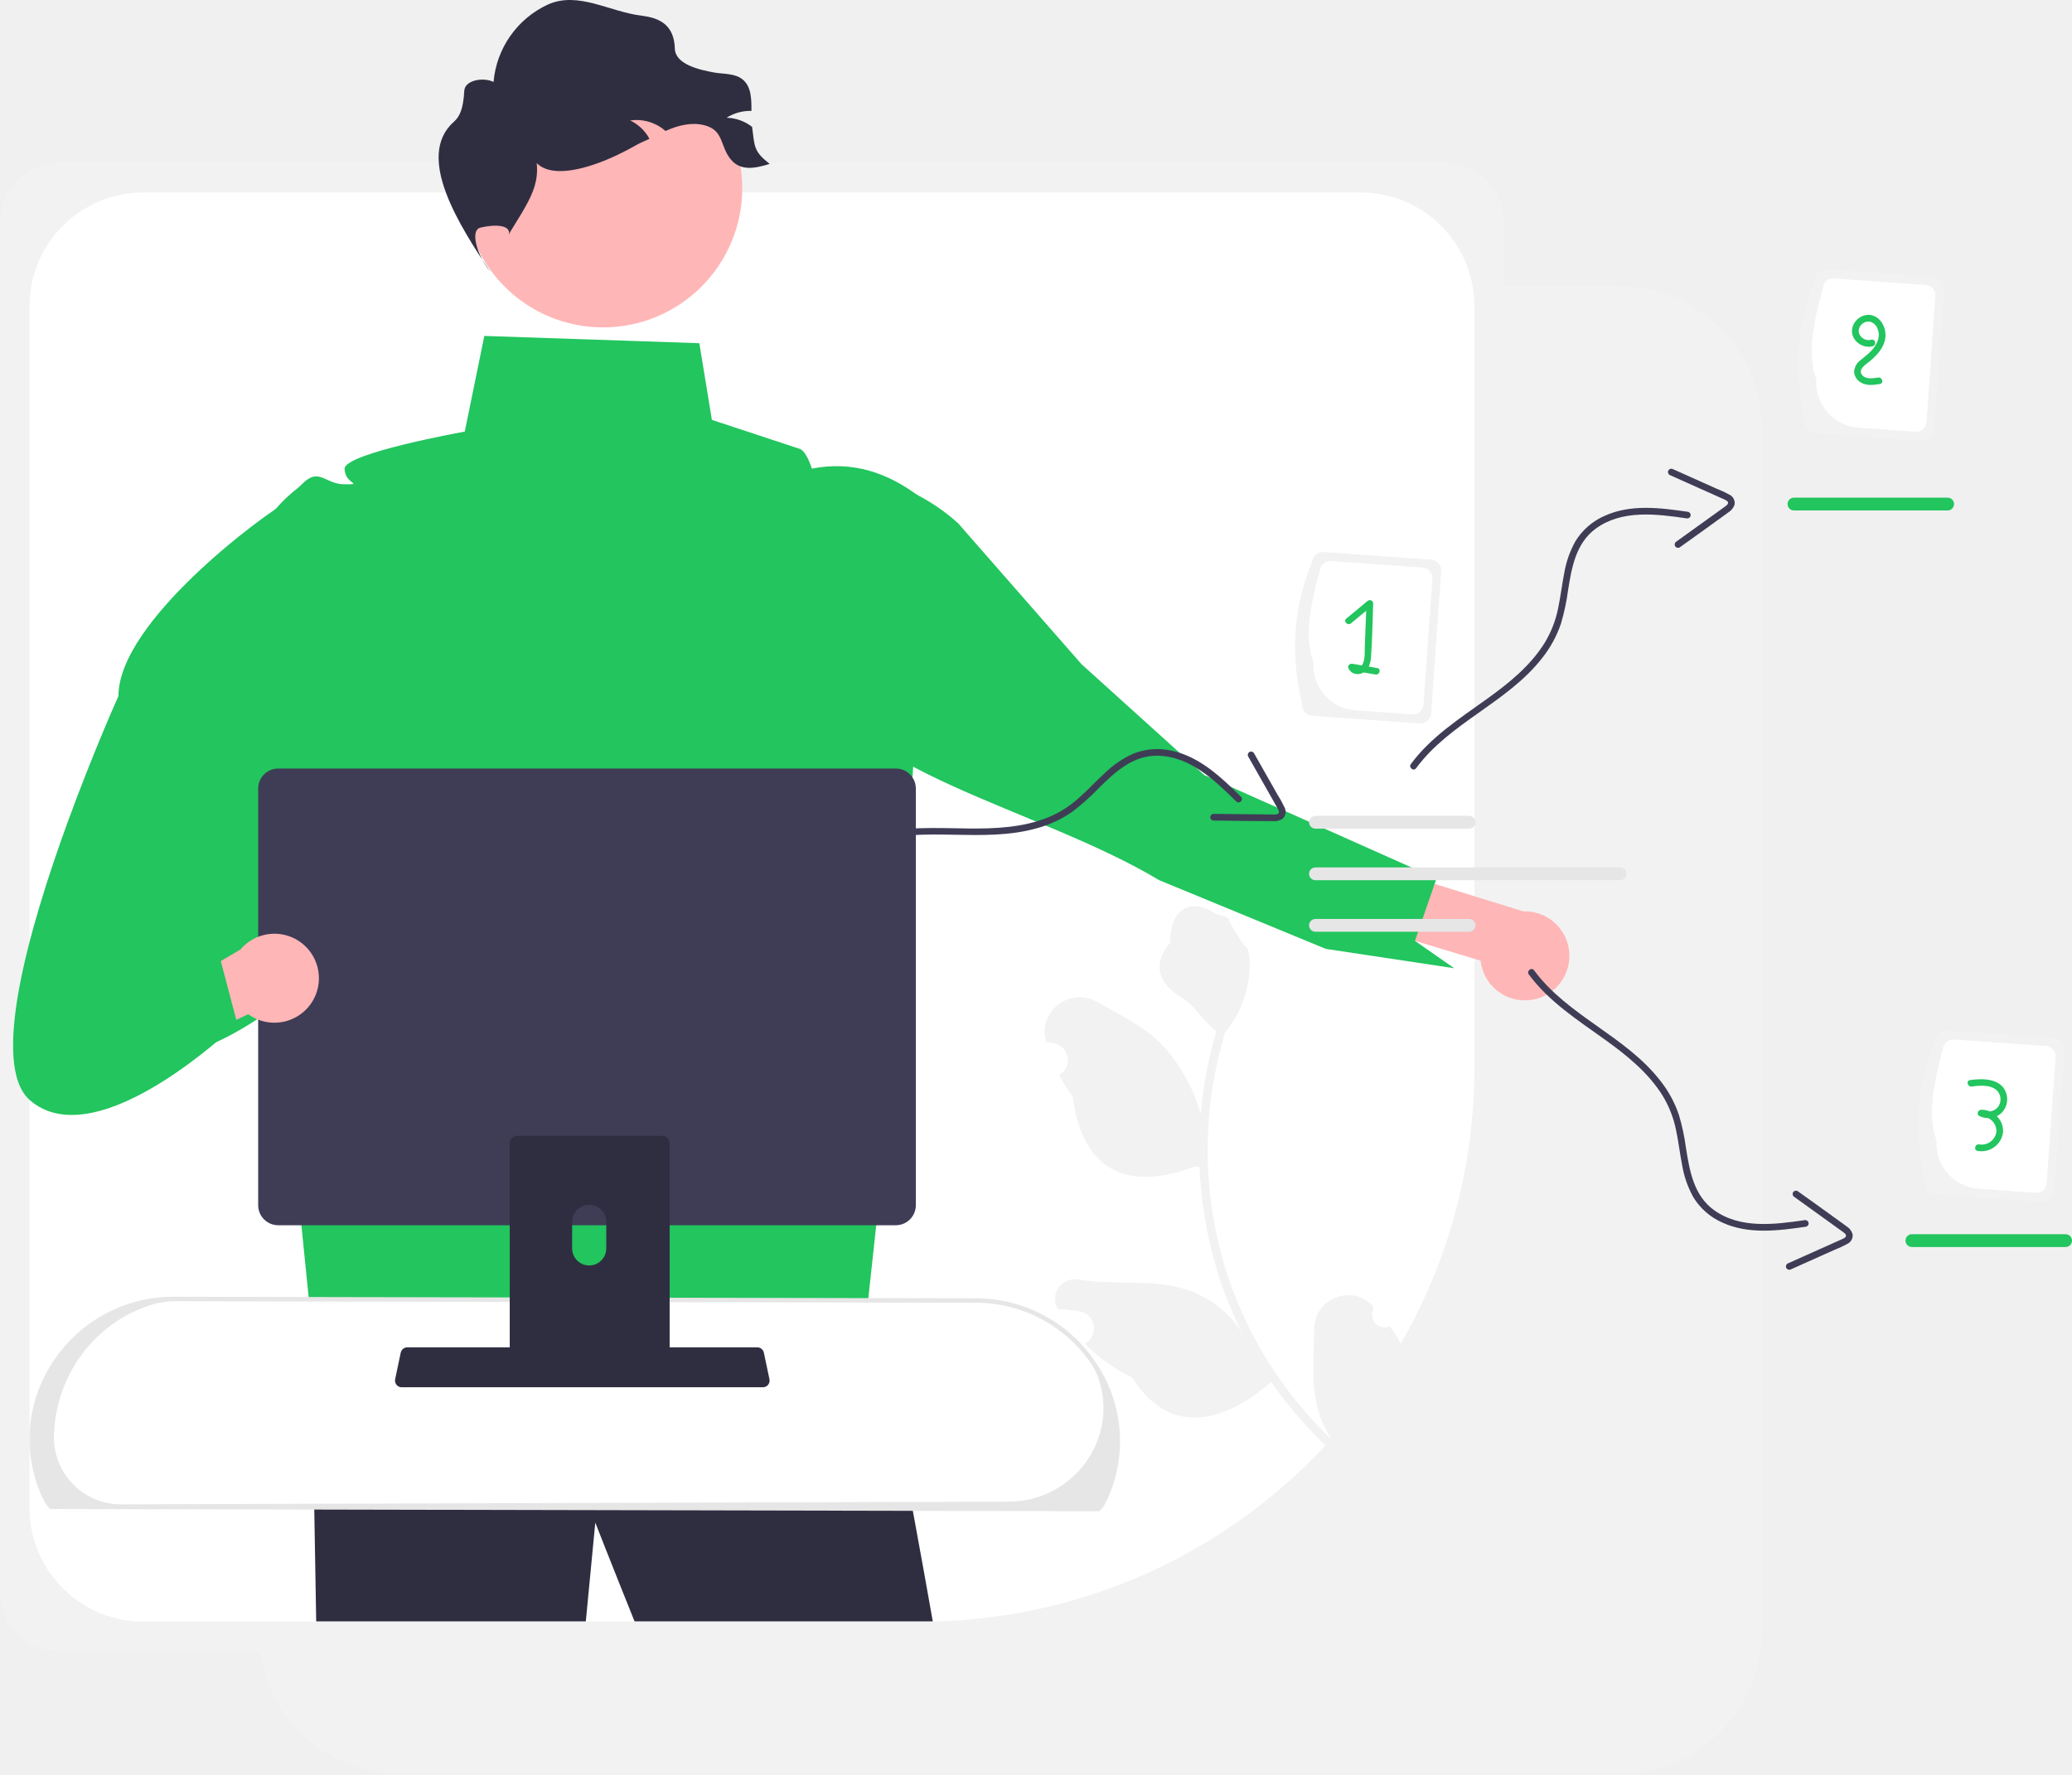
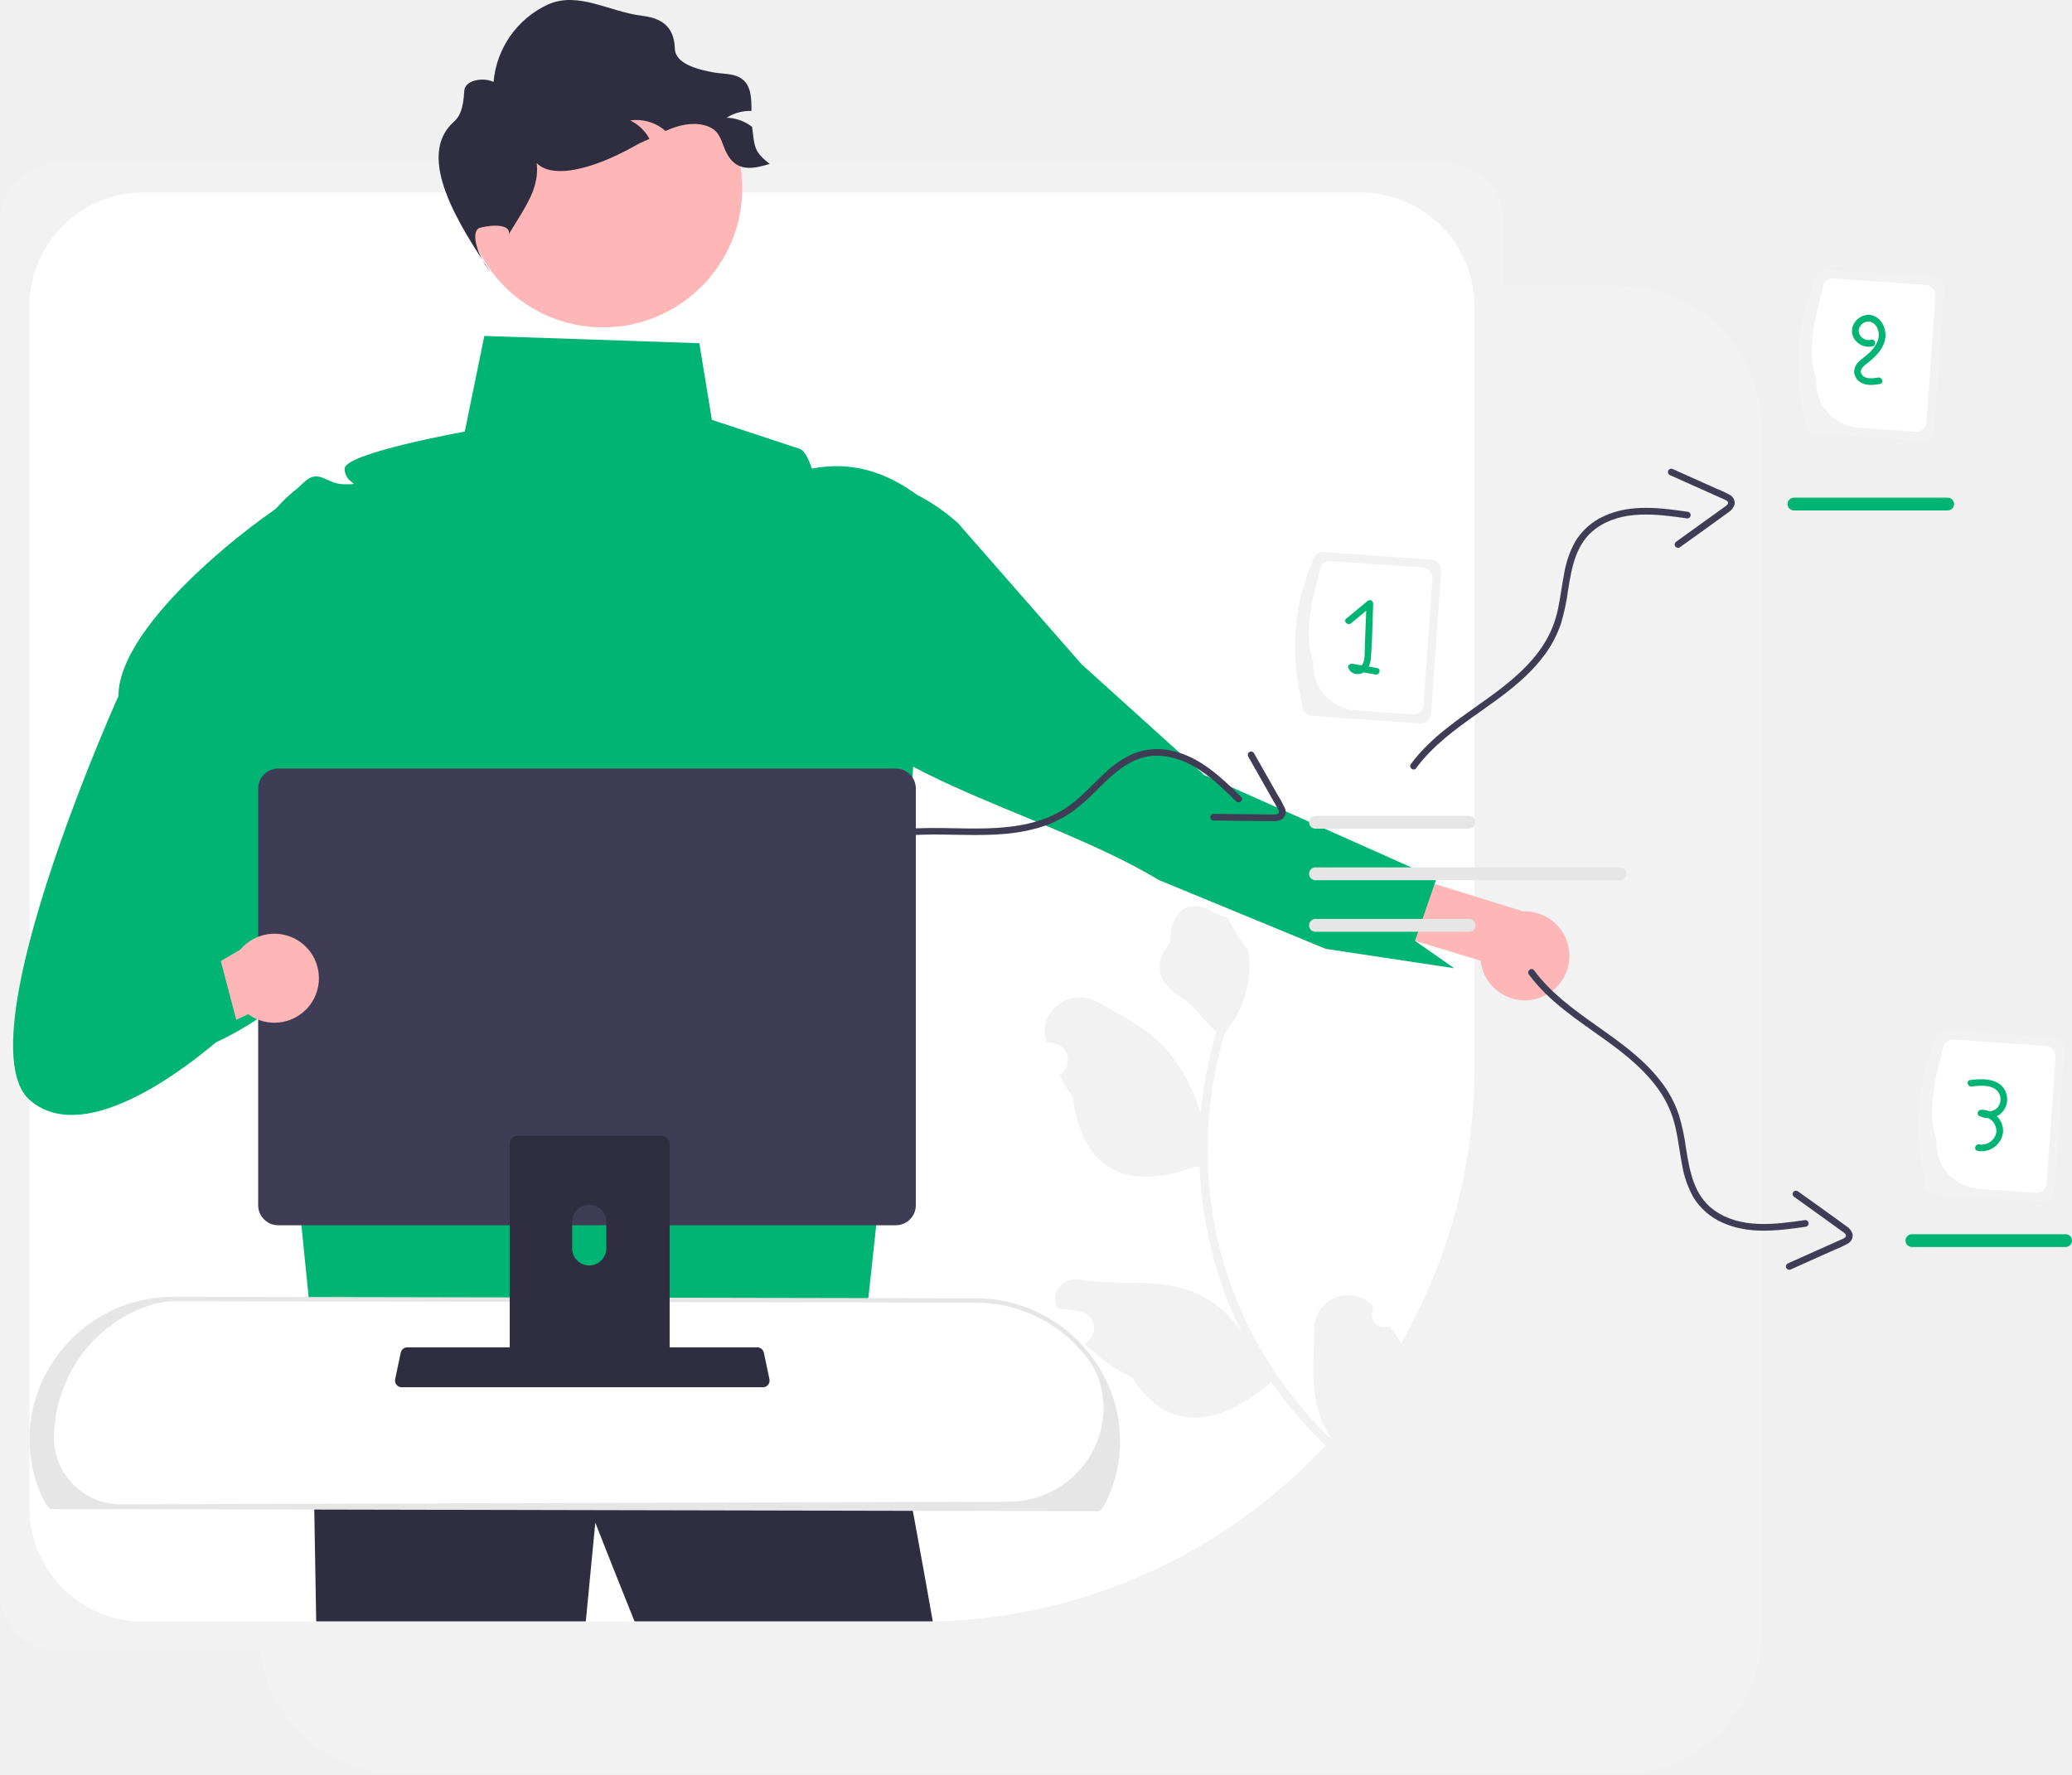
<svg xmlns="http://www.w3.org/2000/svg" data-name="Layer 1" width="930.986" height="797.335" viewBox="0 0 930.986 797.335">
  <path d="M861.776,179.892h-63.256v539.294A64.432,64.432,0,0,1,734.088,783.619H250.469v.617a64.432,64.432,0,0,0,64.432,64.432h546.875a64.432,64.432,0,0,0,64.432-64.432V244.325A64.432,64.432,0,0,0,861.776,179.892Z" transform="translate(-134.5071 -51.33254)" fill="#f2f2f2" />
  <rect y="73.237" width="675.74" height="668.775" rx="26.744" fill="#f2f2f2" />
  <path d="M198.94,137.82A51.182,51.182,0,0,0,147.758,189.002V728.913a51.182,51.182,0,0,0,51.182,51.182H547.969c137.534,0,249.027-111.493,249.027-249.027V189.002a51.182,51.182,0,0,0-51.182-51.182Z" transform="translate(-134.5071 -51.33254)" fill="#fff" />
  <path d="M825.034,500.156a20.028,20.028,0,0,1-25.256-17.105L704.214,454.191l1.484-28.396L818.951,460.903a20,20,0,0,1,6.083,39.253Z" transform="translate(-134.5071 -51.33254)" fill="#ffb6b6" />
-   <path d="M503.287,353.679c-9.676-8.075,4.493-48.099.672-59.7q-.343-1.053-.652-2.113a6.776,6.776,0,0,1,.274-4.532l35.918-16.895a87.253,87.253,0,0,1,25.485,16.022l55.487,63.374,55.124,49.786,24.188,10.783,80.151,35.749-.831,2.396-.007.007-8.81,25.587-0.0.014,17.624,12.286-57.699-8.692-38.16-15.741L655.307,446.857C601.055,414.207,511.795,397.284,503.287,353.679Z" transform="translate(-134.5071 -51.33254)" fill="#22c55e" />
+   <path d="M503.287,353.679c-9.676-8.075,4.493-48.099.672-59.7q-.343-1.053-.652-2.113a6.776,6.776,0,0,1,.274-4.532l35.918-16.895a87.253,87.253,0,0,1,25.485,16.022l55.487,63.374,55.124,49.786,24.188,10.783,80.151,35.749-.831,2.396-.007.007-8.81,25.587-0.0.014,17.624,12.286-57.699-8.692-38.16-15.741L655.307,446.857C601.055,414.207,511.795,397.284,503.287,353.679Z" transform="translate(-134.5071 -51.33254)" fill="#00b573" />
  <path d="M759.017,647.369a5.675,5.675,0,0,1-7.476-7.6c-.079-.581-.135-.998-.214-1.58q-.14-.144-.281-.287c-9.484-9.62-25.887-2.953-26.054,10.554-.148,11.989-1.456,24.462,1.562,35.866A45.082,45.082,0,0,0,733.056,698.42a180.744,180.744,0,0,1-43.188-63.565,174.451,174.451,0,0,1-6.235-18.468q-2.124-7.709-3.561-15.572a182.839,182.839,0,0,1,4.829-85.419,48.659,48.659,0,0,0,10.974-27.017,37.117,37.117,0,0,0-.64-10.671c-.866.486-8.982-12.426-8.634-13.557-2.049-1.423-4.716-1.47-6.864-2.8-10.684-6.611-19.564-1.15-19.432,13.599-8.485,9.63-5.02,18.574,4.938,24.521,6.335,3.783,9.859,10.925,15.84,15.297-.183.63-.386,1.251-.569,1.881a184.019,184.019,0,0,0-6.509,35.39c-3.017-11.63-10.45-24.12-17.457-31.283-7.981-8.163-18.89-13.359-28.98-19.137-12.119-6.941-26.838,4.107-23.091,17.56q.054.195.11.39,1.83.244,3.638.616a7.697,7.697,0,0,1,2.33,14.157l-.137.081a76.587,76.587,0,0,0,6.134,9.878c4.725,36.672,28.125,41.34,54.83,31.269.705.065,1.395.137,2.094.188a187.83,187.83,0,0,0,8.315,47.927,178.15,178.15,0,0,0,10.82,26.652l-.171-.297a47.075,47.075,0,0,0-25.029-19.253c-15.258-4.829-32.868-1.802-48.29-4.419-7.424-1.26-13.173,6.517-9.363,13.011q.091.156.183.311a51.712,51.712,0,0,1,6.421.437q1.83.244,3.638.616A7.697,7.697,0,0,1,622.331,654.901l-.137.081c-.099.057-.183.108-.282.165a76.654,76.654,0,0,0,21.301,15.249c16.998,26.854,41.176,20.359,62.473,2.019l.015-.006A187.772,187.772,0,0,0,731.109,701.897l41.827-16.763c-.036-.525-.094-1.059-.145-1.578a51.201,51.201,0,0,1-11.85,3.949c1.577-5.052,3.142-10.133,4.72-15.185a2.804,2.804,0,0,0,.105-.303c.793-2.58,1.607-5.151,2.4-7.73l-0-.003a74.995,74.995,0,0,0-9.146-16.916Z" transform="translate(-134.5071 -51.33254)" fill="#f2f2f2" />
  <path d="M529.118,684.179l-.48-.6C527.258,674.699,529.118,684.179,529.118,684.179Z" transform="translate(-134.5071 -51.33254)" fill="#2f2e41" />
  <path d="M553.618,779.969H419.62c-10.411-25.88-17.637-44.39-17.637-44.39s-1.755,18.13-4.259,44.39H276.581c-1.134-71.36-2.721-144.63-3.244-167.9l232.525,5.18,23.128,29.33c.079.49.158,1.03.256,1.64C530.184,654.179,542.773,718.149,553.618,779.969Z" transform="translate(-134.5071 -51.33254)" fill="#2f2e41" />
-   <path d="M551.587,278.075l-.022-.042a6.776,6.776,0,0,0-3.367-3.045c-14.712-11.415-30.821-16.619-48.899-13.06-2.96-8.96-5.72-8.96-5.72-8.96l-39.21-12.95-5.64-34.45-96.61-3.27-8.78,42.99s-54,9.68-54,16.68,9,7,0,7-11.41-8-19.2,0a25.425,25.425,0,0,1-2.11,1.9c-.09.08-.19.15-.28.23a66.713,66.713,0,0,0-25.15,58.95l16.61,165.23,17.73,176.31,242.64,10.1,16.25-150.03,16.529-249.623A6.834,6.834,0,0,0,551.587,278.075Z" transform="translate(-134.5071 -51.33254)" fill="#22c55e" />
+   <path d="M551.587,278.075l-.022-.042a6.776,6.776,0,0,0-3.367-3.045c-14.712-11.415-30.821-16.619-48.899-13.06-2.96-8.96-5.72-8.96-5.72-8.96l-39.21-12.95-5.64-34.45-96.61-3.27-8.78,42.99s-54,9.68-54,16.68,9,7,0,7-11.41-8-19.2,0a25.425,25.425,0,0,1-2.11,1.9c-.09.08-.19.15-.28.23a66.713,66.713,0,0,0-25.15,58.95l16.61,165.23,17.73,176.31,242.64,10.1,16.25-150.03,16.529-249.623A6.834,6.834,0,0,0,551.587,278.075Z" transform="translate(-134.5071 -51.33254)" fill="#00b573" />
  <path d="M153.275,721.164c1.385,3.485,2.783,6.039,4.194,7.302l470.58,1c1.41-1.263,2.808-3.816,4.194-7.302,16.459-41.407-14.59-86.307-59.148-86.392L212.448,635.088C167.95,635.003,136.839,679.814,153.275,721.164Z" transform="translate(-134.5071 -51.33254)" fill="#fff" />
  <path d="M628.431,730.466l-.383-.001-470.961-1.001-.284-.254c-1.467-1.313-2.924-3.824-4.456-7.677h0a62.609,62.609,0,0,1,6.596-59.154,64.504,64.504,0,0,1,53.383-28.291h.124l360.648.685a64.75,64.75,0,0,1,53.523,28.494,62.848,62.848,0,0,1,6.552,59.267c-1.532,3.853-2.99,6.363-4.456,7.677Zm-439.521-3.094,399.013-1.209c28.165-.085,48.883-27.273,40.537-54.173a28.739,28.739,0,0,0-3.496-7.601A62.753,62.753,0,0,0,573.093,636.773l-360.648-.685h-.12a38.664,38.664,0,0,0-13.337,2.851c-23.296,8.815-38.873,30.974-40.169,55.847q-.025.475-.049.951a30.086,30.086,0,0,0,28.497,31.595q.821.042,1.642.04Z" transform="translate(-134.5071 -51.33254)" fill="#e6e6e6" />
  <path d="M719.568,367.792c-5.154-21.646-4.294-42.966,4.531-63.854a4.892,4.892,0,0,1,5.221-4.529l48.224,3.422a4.892,4.892,0,0,1,4.529,5.221l-4.531,63.854a4.892,4.892,0,0,1-5.221,4.529l-48.224-3.422A4.892,4.892,0,0,1,719.568,367.792Z" transform="translate(-134.5071 -51.33254)" fill="#f2f2f2" />
  <path d="M724.636,348.768c-4.125-10.667-1.487-25.337,2.913-41.051a4.582,4.582,0,0,1,4.889-4.241l41.444,2.941a4.582,4.582,0,0,1,4.242,4.889L774.092,368.127a4.582,4.582,0,0,1-4.889,4.241l-25.674-1.822A20.41,20.41,0,0,1,724.636,348.768Z" transform="translate(-134.5071 -51.33254)" fill="#fff" />
-   <path d="M753.329,351.552q-1.899-.326-3.798-.653a12.753,12.753,0,0,0,.994-4.338c.599-7.992.66-16.06.979-24.068a1.519,1.519,0,0,0-2.561-1.061q-4.769,3.95-9.538,7.9c-1.488,1.233.644,3.345,2.121,2.121q3.423-2.835,6.846-5.67-.314,7.871-.628,15.741c-.1,2.518.206,5.576-.825,7.944a3.827,3.827,0,0,1-.547.887q-2.102-.361-4.205-.722c-1.008-.173-2.289.668-1.845,1.845.965,2.559,3.809,3.368,6.247,2.381a5.076,5.076,0,0,0,.622-.333l5.339.917C754.42,354.769,755.231,351.879,753.329,351.552Z" transform="translate(-134.5071 -51.33254)" fill="#22c55e" />
+   <path d="M753.329,351.552q-1.899-.326-3.798-.653a12.753,12.753,0,0,0,.994-4.338c.599-7.992.66-16.06.979-24.068a1.519,1.519,0,0,0-2.561-1.061q-4.769,3.95-9.538,7.9c-1.488,1.233.644,3.345,2.121,2.121q3.423-2.835,6.846-5.67-.314,7.871-.628,15.741c-.1,2.518.206,5.576-.825,7.944a3.827,3.827,0,0,1-.547.887q-2.102-.361-4.205-.722c-1.008-.173-2.289.668-1.845,1.845.965,2.559,3.809,3.368,6.247,2.381a5.076,5.076,0,0,0,.622-.333l5.339.917C754.42,354.769,755.231,351.879,753.329,351.552Z" transform="translate(-134.5071 -51.33254)" fill="#00b573" />
  <path d="M999.568,582.792c-5.154-21.646-4.294-42.966,4.531-63.854a4.892,4.892,0,0,1,5.221-4.529l48.224,3.422a4.892,4.892,0,0,1,4.529,5.221l-4.531,63.854a4.892,4.892,0,0,1-5.221,4.529l-48.224-3.422A4.892,4.892,0,0,1,999.568,582.792Z" transform="translate(-134.5071 -51.33254)" fill="#f2f2f2" />
  <path d="M1004.636,563.768c-4.125-10.667-1.487-25.337,2.913-41.051a4.582,4.582,0,0,1,4.889-4.241l41.444,2.941a4.582,4.582,0,0,1,4.242,4.889L1054.092,583.127a4.582,4.582,0,0,1-4.889,4.241l-25.674-1.822A20.41,20.41,0,0,1,1004.636,563.768Z" transform="translate(-134.5071 -51.33254)" fill="#fff" />
-   <path d="M1031.691,552.935a8.447,8.447,0,0,0,1.555-.943,8.607,8.607,0,0,0,2.815-8.952c-1.945-7.144-10.49-7.188-16.39-6.328-1.903.277-1.094,3.168.798,2.893,3.976-.579,10.218-1.048,12.354,3.295a5.706,5.706,0,0,1-.913,6.285,5.554,5.554,0,0,1-3.376,1.605,8.923,8.923,0,0,0-3.928-.733c-1.39.066-2.165,2.087-.757,2.795a9.012,9.012,0,0,0,4.01.945,6.5,6.5,0,0,1,3.667,6.198,6.723,6.723,0,0,1-7.655,5.639l-.037-.006c-1.885-.379-2.692,2.512-.798,2.893a9.75,9.75,0,0,0,11.387-7.776q.039-.206.069-.414A9.111,9.111,0,0,0,1031.691,552.935Z" transform="translate(-134.5071 -51.33254)" fill="#22c55e" />
+   <path d="M1031.691,552.935a8.447,8.447,0,0,0,1.555-.943,8.607,8.607,0,0,0,2.815-8.952c-1.945-7.144-10.49-7.188-16.39-6.328-1.903.277-1.094,3.168.798,2.893,3.976-.579,10.218-1.048,12.354,3.295a5.706,5.706,0,0,1-.913,6.285,5.554,5.554,0,0,1-3.376,1.605,8.923,8.923,0,0,0-3.928-.733c-1.39.066-2.165,2.087-.757,2.795a9.012,9.012,0,0,0,4.01.945,6.5,6.5,0,0,1,3.667,6.198,6.723,6.723,0,0,1-7.655,5.639l-.037-.006c-1.885-.379-2.692,2.512-.798,2.893a9.75,9.75,0,0,0,11.387-7.776q.039-.206.069-.414A9.111,9.111,0,0,0,1031.691,552.935Z" transform="translate(-134.5071 -51.33254)" fill="#00b573" />
  <path d="M945.568,240.792c-5.154-21.646-4.294-42.966,4.531-63.854a4.892,4.892,0,0,1,5.221-4.529l48.224,3.422a4.892,4.892,0,0,1,4.529,5.221l-4.531,63.854a4.892,4.892,0,0,1-5.221,4.529L950.097,246.013A4.892,4.892,0,0,1,945.568,240.792Z" transform="translate(-134.5071 -51.33254)" fill="#f2f2f2" />
  <path d="M950.636,221.768c-4.125-10.667-1.487-25.337,2.913-41.051A4.582,4.582,0,0,1,958.438,176.476l41.444,2.941a4.582,4.582,0,0,1,4.242,4.889l-4.032,56.821a4.582,4.582,0,0,1-4.889,4.241l-25.674-1.822A20.41,20.41,0,0,1,950.636,221.768Z" transform="translate(-134.5071 -51.33254)" fill="#fff" />
-   <path d="M976.122,193.174c-4.248-1.474-8.973,1.885-9.455,6.242-.546,4.937,4.764,8.835,9.362,7.493,1.85-.54,1.063-3.436-.797-2.893-3.37.984-6.965-2.655-5.028-5.909a4.431,4.431,0,0,1,4.527-2.215,5.018,5.018,0,0,1,3.344,3.035c1.653,3.726-.312,7.51-2.916,10.218-1.485,1.545-3.228,2.745-4.829,4.153a6.983,6.983,0,0,0-2.746,4.954,5.997,5.997,0,0,0,3.412,5.182c2.558,1.315,5.467.897,8.188.459,1.901-.306,1.094-3.197-.798-2.893-2.38.383-5.943.963-7.451-1.518-1.291-2.125,1.369-3.991,2.819-5.121,3.643-2.841,7.328-6.51,7.875-11.34C982.077,199.064,980.066,194.543,976.122,193.174Z" transform="translate(-134.5071 -51.33254)" fill="#22c55e" />
-   <path d="M244.303,485.463l23.76,10.7c-11.17,9.06-28.18,21.25-44.84,26.89l-26.47-18.05c-9.86-38.02-3.82-77.2,8.03-110.33a249.437,249.437,0,0,1,25.94-52.36,66.724,66.724,0,0,1,25.15-58.95c.1-.08.19-.15.28-.23a87.297,87.297,0,0,1,29.92,60.63l.53,8.76,1.06,17.26,2.69,44.08-31.9,49.6Z" transform="translate(-134.5071 -51.33254)" fill="#22c55e" />
+   <path d="M976.122,193.174c-4.248-1.474-8.973,1.885-9.455,6.242-.546,4.937,4.764,8.835,9.362,7.493,1.85-.54,1.063-3.436-.797-2.893-3.37.984-6.965-2.655-5.028-5.909a4.431,4.431,0,0,1,4.527-2.215,5.018,5.018,0,0,1,3.344,3.035c1.653,3.726-.312,7.51-2.916,10.218-1.485,1.545-3.228,2.745-4.829,4.153a6.983,6.983,0,0,0-2.746,4.954,5.997,5.997,0,0,0,3.412,5.182c2.558,1.315,5.467.897,8.188.459,1.901-.306,1.094-3.197-.798-2.893-2.38.383-5.943.963-7.451-1.518-1.291-2.125,1.369-3.991,2.819-5.121,3.643-2.841,7.328-6.51,7.875-11.34C982.077,199.064,980.066,194.543,976.122,193.174Z" transform="translate(-134.5071 -51.33254)" fill="#00b573" />
+   <path d="M244.303,485.463l23.76,10.7c-11.17,9.06-28.18,21.25-44.84,26.89l-26.47-18.05c-9.86-38.02-3.82-77.2,8.03-110.33a249.437,249.437,0,0,1,25.94-52.36,66.724,66.724,0,0,1,25.15-58.95c.1-.08.19-.15.28-.23a87.297,87.297,0,0,1,29.92,60.63l.53,8.76,1.06,17.26,2.69,44.08-31.9,49.6Z" transform="translate(-134.5071 -51.33254)" fill="#00b573" />
  <path d="M312.659,673.646a2.948,2.948,0,0,0,2.32,1.11h162.34a2.987,2.987,0,0,0,2.92-3.6l-2.52-11.97a2.993,2.993,0,0,0-1.86-2.17,2.894,2.894,0,0,0-1.06-.2h-157.31a2.894,2.894,0,0,0-1.06.2,2.992,2.992,0,0,0-1.86,2.17l-2.52,11.97A2.985,2.985,0,0,0,312.659,673.646Z" transform="translate(-134.5071 -51.33254)" fill="#2f2e41" />
  <path d="M250.509,405.686v187.26a9.007,9.007,0,0,0,9,9h277.5a9.007,9.007,0,0,0,9-9v-187.26a9.011,9.011,0,0,0-9-8.99h-277.5A9.012,9.012,0,0,0,250.509,405.686Z" transform="translate(-134.5071 -51.33254)" fill="#3f3d56" />
  <path d="M363.539,565.206v102.56h71.85v-102.56a3.448,3.448,0,0,0-2.43-3.3,3.176,3.176,0,0,0-1.03-.16h-64.92a3.463,3.463,0,0,0-3.47,3.456v.003Zm28.04,35.24a7.67,7.67,0,0,1,15.34,0v11.9a7.67,7.67,0,0,1-15.34,0Z" transform="translate(-134.5071 -51.33254)" fill="#2f2e41" />
  <circle cx="270.966" cy="84.6" r="62.527" fill="#ffb6b6" />
  <path d="M480.338,124.994c-6.741,2.093-13.24,3.327-17.624-2.203s-3.238-11.852-9.759-14.518c-5.265-2.159-11.345-1.234-16.654.771-.947.352-1.873.749-2.776,1.145-.507-.441-1.013-.859-1.564-1.256a19.867,19.867,0,0,0-14.297-3.481,19.494,19.494,0,0,1,8.658,8.261c-1.806.903-3.747,1.578-5.485,2.577-23.879,13.729-50.434,19.258-48.267-3.657,7.226,19.034,1.608,25.819-8.988,43.2l-.419,1.013c1.057-4.56-6.377-4.776-12.799-3.216-4.743,1.152-1.674,12.21,4.406,19.827-13.592-20.466-33.95-51.712-16.346-67.389,2.596-2.312,4.226-5.574,4.692-13.923.277-4.95,8.702-6.19,13.152-3.987a42.354,42.354,0,0,1,24.453-34.807c13.614-6.058,27.46,3.261,42.253,5.067,8.208,1.002,14.432,4.308,14.76,14.782.218,6.975,10.729,9.473,17.602,10.706,4.362.771,9.274.308,12.755,3.062,4.031,3.194,4.075,8.812,4.053,14.209a19.845,19.845,0,0,0-11.169,3.062,19.418,19.418,0,0,1,11.279,3.965,1.209,1.209,0,0,1,.176.132C473.619,117.416,473.134,119.333,480.338,124.994Z" transform="translate(-134.5071 -51.33254)" fill="#2f2e41" />
  <path d="M525.433,429.873c24.432-7.592,50.588.618,75.154-6.39a50.944,50.944,0,0,0,15.789-7.415,98.114,98.114,0,0,0,11.492-10.227c7.39-7.309,15.415-14.984,26.518-14.899,14.62.111,25.846,10.972,35.592,20.562,1.377,1.355,3.5-.764,2.121-2.121-8.955-8.812-18.63-18.108-31.376-20.739a28.955,28.955,0,0,0-17.116,1.422,44.685,44.685,0,0,0-12.719,8.697c-3.925,3.6-7.546,7.519-11.524,11.062a47.972,47.972,0,0,1-14.136,8.922c-11.262,4.484-23.615,5.025-35.593,4.895-15.036-.164-30.431-1.188-44.998,3.339-1.838.571-1.053,3.468.798,2.893Z" transform="translate(-134.5071 -51.33254)" fill="#3f3d56" />
  <path d="M695.335,391.285,702.845,404.525l3.634,6.406c.646,1.138,1.309,2.269,1.938,3.417.386.705,1.23,1.977.424,2.645a3.913,3.913,0,0,1-2.283.356c-1.324.003-2.649-.027-3.972-.04l-7.448-.075-15.393-.156a1.501,1.501,0,0,0,0,3c8.936.091,17.878.279,26.814.272a6.412,6.412,0,0,0,4.385-1.2,4.172,4.172,0,0,0,.795-4.809,45.679,45.679,0,0,0-3.033-5.564l-3.271-5.766-7.511-13.24a1.501,1.501,0,0,0-2.59,1.514Z" transform="translate(-134.5071 -51.33254)" fill="#3f3d56" />
  <path d="M794.604,423.727h-69.031a2.876,2.876,0,1,1-.017-5.753q.009,0,.017,0h69.031a2.876,2.876,0,1,1,.017,5.753Q794.613,423.727,794.604,423.727Z" transform="translate(-134.5071 -51.33254)" fill="#e6e6e6" />
  <path d="M794.604,470.055h-69.031a2.876,2.876,0,1,1-.017-5.753q.009,0,.017,0h69.031a2.876,2.876,0,1,1,.017,5.753Q794.613,470.055,794.604,470.055Z" transform="translate(-134.5071 -51.33254)" fill="#e6e6e6" />
  <path d="M862.369,446.891h-136.796a2.876,2.876,0,1,1-.017-5.753q.009,0,.017,0h136.796a2.876,2.876,0,1,1,.017,5.753Q862.378,446.891,862.369,446.891Z" transform="translate(-134.5071 -51.33254)" fill="#e6e6e6" />
  <path d="M770.782,396.562c15.187-20.589,41.124-29.467,56.766-49.665a50.945,50.945,0,0,0,8.328-15.327,98.125,98.125,0,0,0,3.201-15.047c1.625-10.266,3.544-21.203,12.54-27.712,11.846-8.57,27.323-6.47,40.855-4.516a1.501,1.501,0,0,0,.453-2.966c-12.434-1.795-25.736-3.555-37.564,1.876A28.954,28.954,0,0,0,842.412,294.491a44.684,44.684,0,0,0-5.096,14.541c-1.03,5.225-1.625,10.528-2.732,15.739a47.973,47.973,0,0,1-6.104,15.562c-6.417,10.284-16.05,18.037-25.778,25.027-12.212,8.775-25.221,17.069-34.277,29.344-1.142,1.549,1.206,3.418,2.356,1.858Z" transform="translate(-134.5071 -51.33254)" fill="#3f3d56" />
  <path d="M884.812,264.833l13.894,6.218,6.723,3.009c1.195.535,2.399,1.052,3.585,1.605.729.339,2.162.864,1.909,1.88-.173.692-1.099,1.249-1.628,1.639-1.065.786-2.15,1.547-3.224,2.321l-6.046,4.351-12.495,8.992a1.501,1.501,0,0,0,1.777,2.417c7.253-5.22,14.569-10.365,21.765-15.664a6.412,6.412,0,0,0,2.823-3.564A4.172,4.172,0,0,0,911.686,273.691a45.683,45.683,0,0,0-5.74-2.686l-6.05-2.708-13.894-6.218a1.501,1.501,0,0,0-1.19,2.754Z" transform="translate(-134.5071 -51.33254)" fill="#3f3d56" />
-   <path d="M1009.604,280.727h-69.031a2.876,2.876,0,1,1-.017-5.753q.009,0,.017,0h69.031a2.876,2.876,0,1,1,.017,5.753Q1009.613,280.727,1009.604,280.727Z" transform="translate(-134.5071 -51.33254)" fill="#22c55e" />
+   <path d="M1009.604,280.727h-69.031a2.876,2.876,0,1,1-.017-5.753q.009,0,.017,0h69.031a2.876,2.876,0,1,1,.017,5.753Q1009.613,280.727,1009.604,280.727Z" transform="translate(-134.5071 -51.33254)" fill="#00b573" />
  <path d="M823.782,487.375c15.187,20.589,41.124,29.467,56.766,49.665a50.944,50.944,0,0,1,8.328,15.327,98.125,98.125,0,0,1,3.201,15.047c1.625,10.266,3.544,21.203,12.54,27.712,11.846,8.57,27.323,6.47,40.855,4.516a1.501,1.501,0,0,1,.453,2.966c-12.434,1.795-25.736,3.555-37.564-1.876a28.954,28.954,0,0,1-12.948-11.284,44.684,44.684,0,0,1-5.096-14.541c-1.03-5.225-1.625-10.528-2.732-15.739a47.973,47.973,0,0,0-6.104-15.562c-6.417-10.284-16.05-18.037-25.778-25.027-12.212-8.775-25.221-17.069-34.277-29.344-1.142-1.549,1.206-3.418,2.356-1.858Z" transform="translate(-134.5071 -51.33254)" fill="#3f3d56" />
  <path d="M937.812,619.104l13.894-6.218,6.723-3.009c1.195-.535,2.399-1.052,3.585-1.605.729-.339,2.162-.864,1.909-1.88-.173-.692-1.099-1.249-1.628-1.639-1.065-.786-2.15-1.547-3.224-2.321l-6.046-4.351L940.53,589.089a1.501,1.501,0,0,1,1.777-2.417c7.253,5.22,14.569,10.365,21.765,15.664a6.412,6.412,0,0,1,2.823,3.564,4.172,4.172,0,0,1-2.208,4.346,45.683,45.683,0,0,1-5.74,2.686l-6.05,2.708-13.894,6.218a1.501,1.501,0,0,1-1.19-2.754Z" transform="translate(-134.5071 -51.33254)" fill="#3f3d56" />
-   <path d="M1062.604,611.727h-69.031a2.876,2.876,0,0,1-.026-5.753c.009-0.0.017-0.0.026,0h69.031a2.876,2.876,0,0,1,.026,5.753C1062.621,611.727,1062.612,611.727,1062.604,611.727Z" transform="translate(-134.5071 -51.33254)" fill="#22c55e" />
+   <path d="M1062.604,611.727h-69.031a2.876,2.876,0,0,1-.026-5.753c.009-0.0.017-0.0.026,0h69.031a2.876,2.876,0,0,1,.026,5.753C1062.621,611.727,1062.612,611.727,1062.604,611.727Z" transform="translate(-134.5071 -51.33254)" fill="#00b573" />
  <path d="M275.674,499.923a20.028,20.028,0,0,1-29.645,7.185l-71.895,34.214-4.818-20.151L242.534,478.024a20,20,0,0,1,33.14,21.899Z" transform="translate(-134.5071 -51.33254)" fill="#ffb6b6" />
-   <path d="M247.97,396l-50.59,103.37,21.38-9.69,14.88-6.75,7.46,28.34s-4.94,4.8-12.73,11.11c-11.17,9.06-28.18,21.25-44.84,26.89-13.04,4.42-25.85,4.83-35.47-3.41-18.26-15.64-.41-77.75,16.84-125.04,11.55-31.67,22.82-56.68,22.82-56.68,0-33.4,64.819-81.427,76.849-87.997h0c6.87-3.74,8.77,1.707,8.77,1.707l-37.698,55.19,11.27,45.7,3.19,12.91Z" transform="translate(-134.5071 -51.33254)" fill="#22c55e" />
+   <path d="M247.97,396l-50.59,103.37,21.38-9.69,14.88-6.75,7.46,28.34s-4.94,4.8-12.73,11.11c-11.17,9.06-28.18,21.25-44.84,26.89-13.04,4.42-25.85,4.83-35.47-3.41-18.26-15.64-.41-77.75,16.84-125.04,11.55-31.67,22.82-56.68,22.82-56.68,0-33.4,64.819-81.427,76.849-87.997h0c6.87-3.74,8.77,1.707,8.77,1.707l-37.698,55.19,11.27,45.7,3.19,12.91Z" transform="translate(-134.5071 -51.33254)" fill="#00b573" />
</svg>
